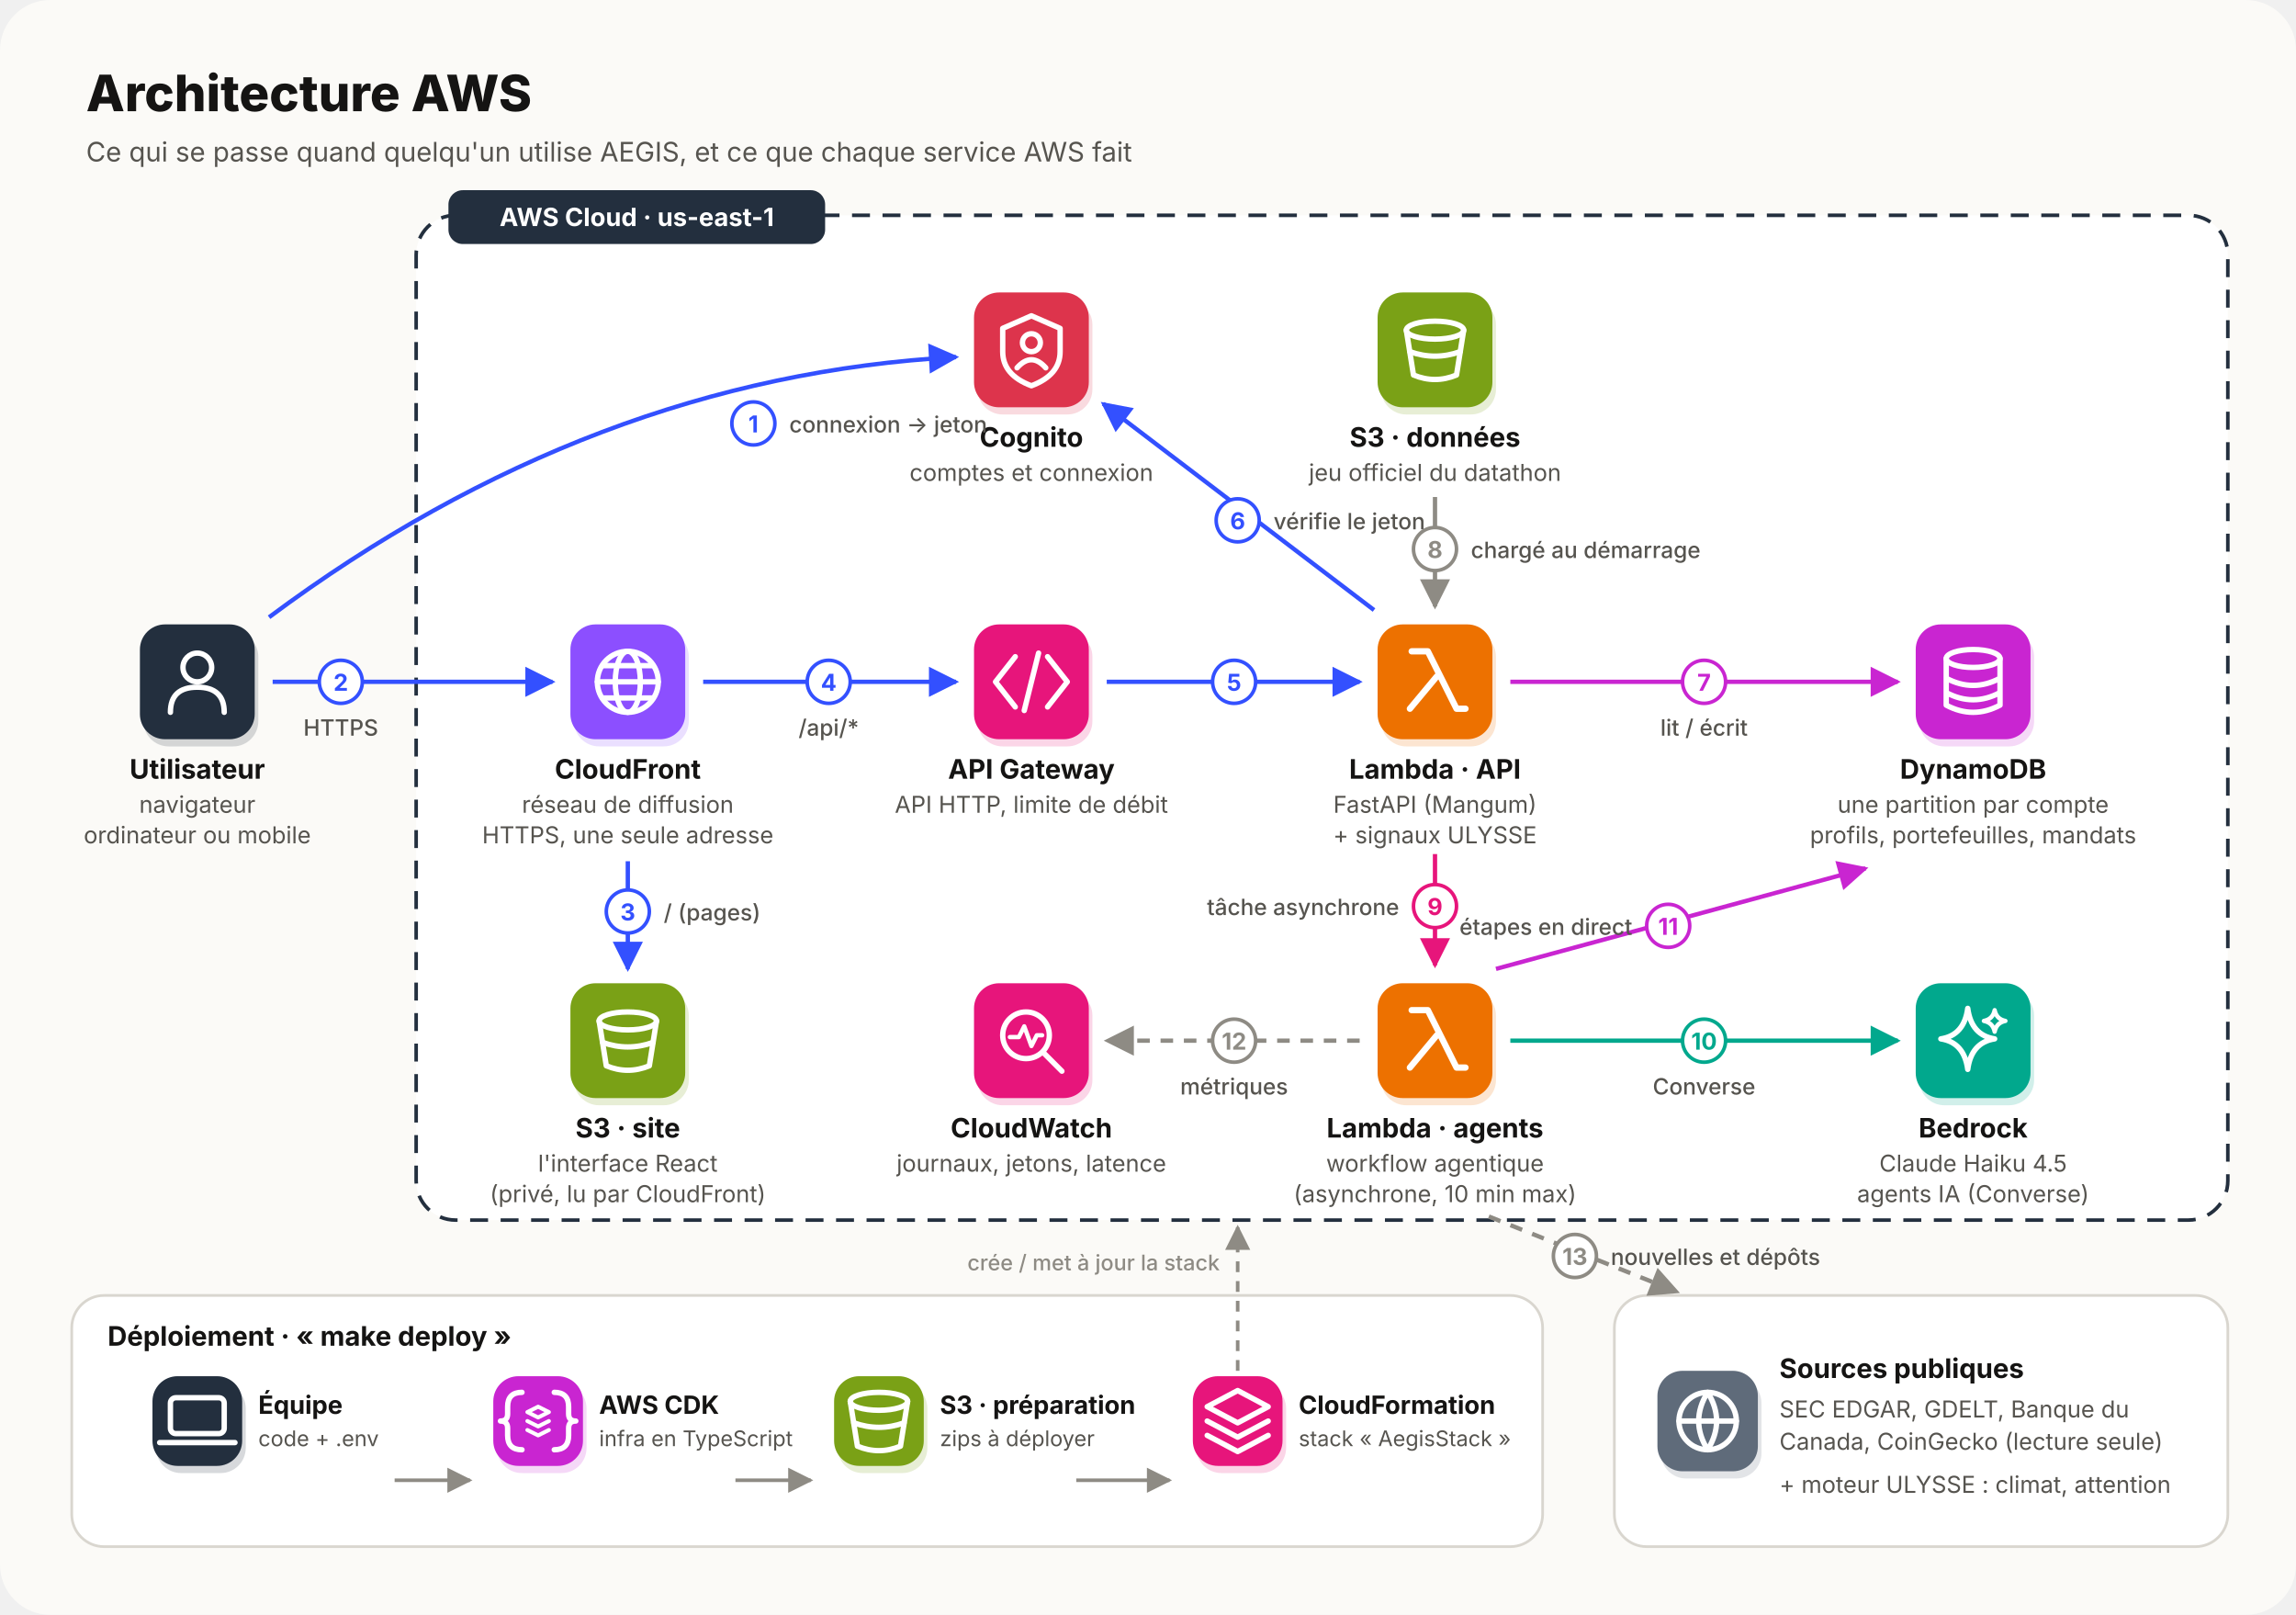
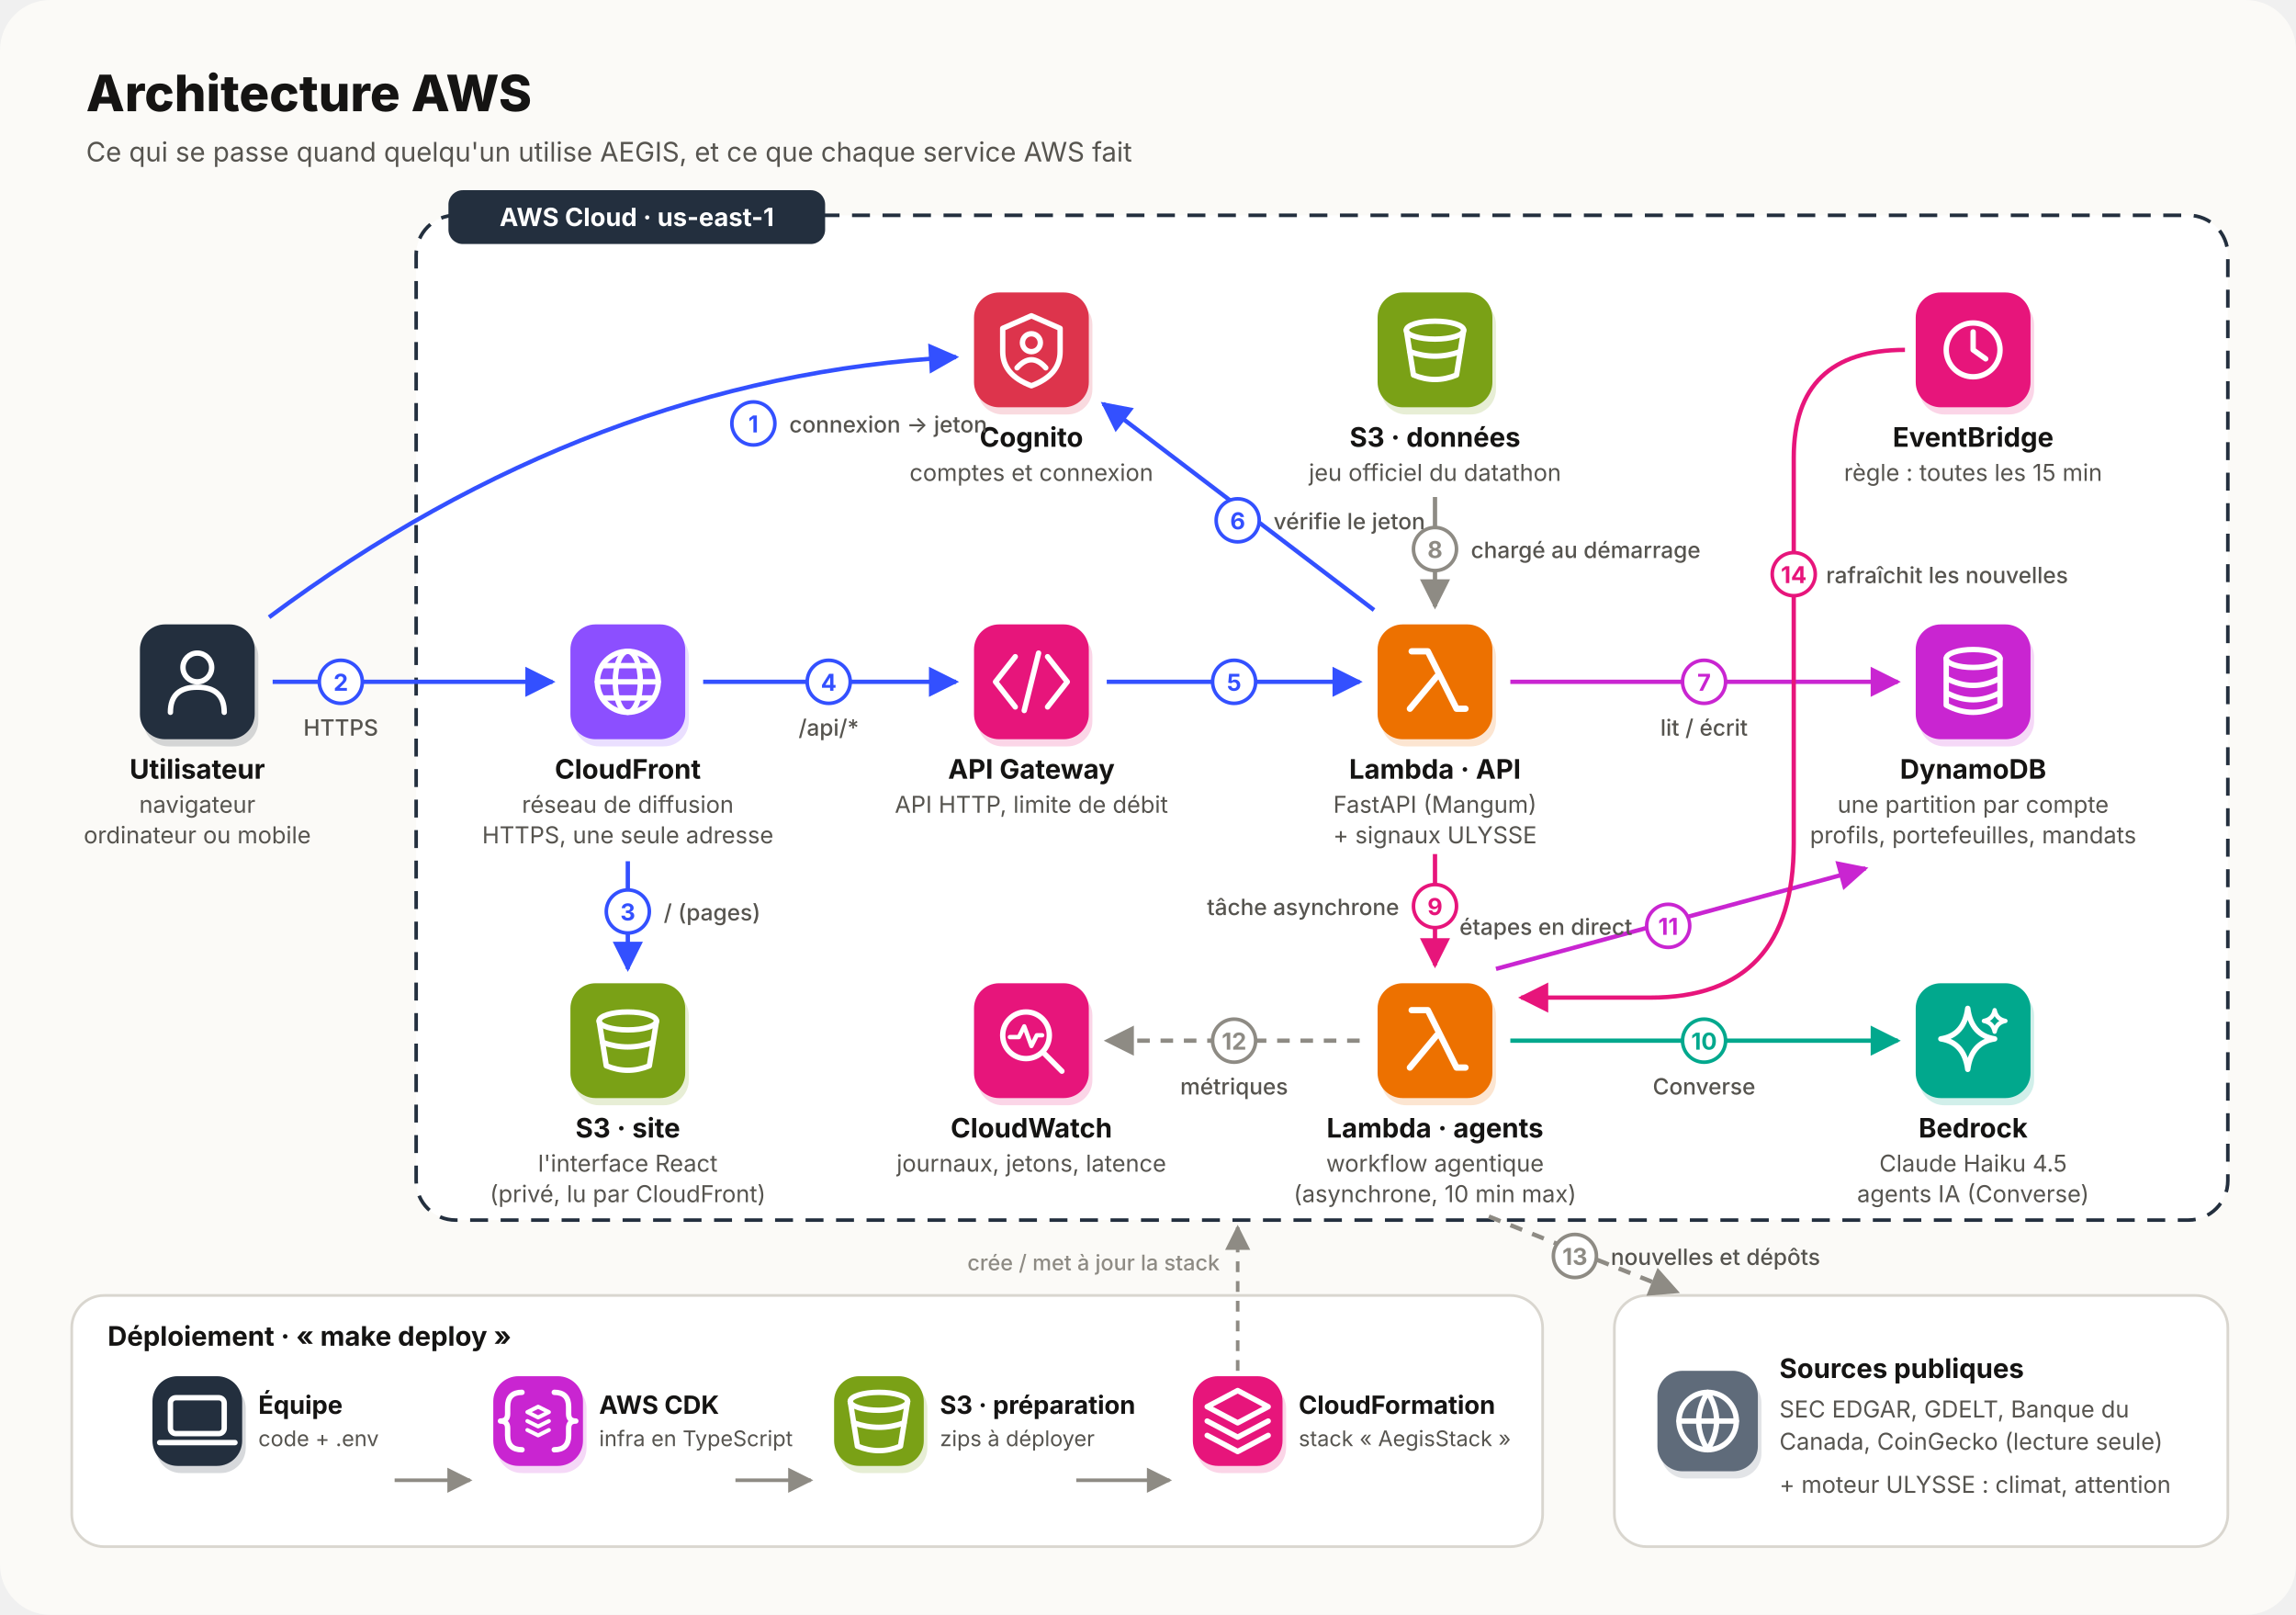
<svg xmlns="http://www.w3.org/2000/svg" viewBox="0 0 1280 900" width="1280" height="900">
  <defs>
    <marker id="arr-3350ff" viewBox="0 0 10 10" refX="9" refY="5" markerWidth="7" markerHeight="7" orient="auto-start-reverse">
      <path d="M0 0 L10 5 L0 10 z" fill="#3350ff" />
    </marker>
    <marker id="arr-8e8b84" viewBox="0 0 10 10" refX="9" refY="5" markerWidth="7" markerHeight="7" orient="auto-start-reverse">
      <path d="M0 0 L10 5 L0 10 z" fill="#8e8b84" />
    </marker>
    <marker id="arr-01A88D" viewBox="0 0 10 10" refX="9" refY="5" markerWidth="7" markerHeight="7" orient="auto-start-reverse">
      <path d="M0 0 L10 5 L0 10 z" fill="#01A88D" />
    </marker>
    <marker id="arr-E7157B" viewBox="0 0 10 10" refX="9" refY="5" markerWidth="7" markerHeight="7" orient="auto-start-reverse">
      <path d="M0 0 L10 5 L0 10 z" fill="#E7157B" />
    </marker>
    <marker id="arr-C925D1" viewBox="0 0 10 10" refX="9" refY="5" markerWidth="7" markerHeight="7" orient="auto-start-reverse">
      <path d="M0 0 L10 5 L0 10 z" fill="#C925D1" />
    </marker>
  </defs>
  <rect width="1280" height="900" rx="28" fill="#fbfaf7" />
  <text x="48" y="62" font-family="Inter, -apple-system, 'Segoe UI', Helvetica, Arial, sans-serif" font-size="28" font-weight="800" fill="#151413" text-anchor="start">Architecture AWS</text>
  <text x="48" y="90" font-family="Inter, -apple-system, 'Segoe UI', Helvetica, Arial, sans-serif" font-size="15" font-weight="400" fill="#56544f" text-anchor="start">Ce qui se passe quand quelqu'un utilise AEGIS, et ce que chaque service AWS fait</text>
  <rect x="232" y="120" width="1010" height="560" rx="22" fill="#fff" stroke="#232F3E" stroke-width="2" stroke-dasharray="10 7" />
  <rect x="250" y="106" width="210" height="30" rx="8" fill="#232F3E" />
  <text x="355" y="126" font-family="Inter, -apple-system, 'Segoe UI', Helvetica, Arial, sans-serif" font-size="14" font-weight="700" fill="#fff" text-anchor="middle">AWS Cloud · us-east-1</text>
  <rect x="80.0" y="352.0" width="64" height="64" rx="14" fill="#232F3E" opacity="0.18" />
  <rect x="78.0" y="348.0" width="64" height="64" rx="14" fill="#232F3E" />
  <circle cx="110" cy="372" r="8" stroke="#fff" stroke-width="3" fill="none" stroke-linecap="round" stroke-linejoin="round" />
  <path d="M95 397 Q95 383 110 383 Q125 383 125 397" stroke="#fff" stroke-width="3" fill="none" stroke-linecap="round" stroke-linejoin="round" />
  <text x="110" y="434" font-family="Inter, -apple-system, 'Segoe UI', Helvetica, Arial, sans-serif" font-size="15" font-weight="700" fill="#151413" text-anchor="middle">Utilisateur</text>
  <text x="110" y="453" font-family="Inter, -apple-system, 'Segoe UI', Helvetica, Arial, sans-serif" font-size="13" font-weight="400" fill="#56544f" text-anchor="middle">navigateur</text>
  <text x="110" y="470" font-family="Inter, -apple-system, 'Segoe UI', Helvetica, Arial, sans-serif" font-size="13" font-weight="400" fill="#56544f" text-anchor="middle">ordinateur ou mobile</text>
  <rect x="320.0" y="352.0" width="64" height="64" rx="14" fill="#8C4FFF" opacity="0.18" />
  <rect x="318.0" y="348.0" width="64" height="64" rx="14" fill="#8C4FFF" />
  <circle cx="350" cy="380" r="17" stroke="#fff" stroke-width="3" fill="none" stroke-linecap="round" stroke-linejoin="round" />
  <ellipse cx="350" cy="380" rx="7" ry="17" stroke="#fff" stroke-width="3" fill="none" stroke-linecap="round" stroke-linejoin="round" />
  <path d="M333 380 H367 M336 371 H364 M336 389 H364" stroke="#fff" stroke-width="3" fill="none" stroke-linecap="round" stroke-linejoin="round" />
  <text x="350" y="434" font-family="Inter, -apple-system, 'Segoe UI', Helvetica, Arial, sans-serif" font-size="15" font-weight="700" fill="#151413" text-anchor="middle">CloudFront</text>
  <text x="350" y="453" font-family="Inter, -apple-system, 'Segoe UI', Helvetica, Arial, sans-serif" font-size="13" font-weight="400" fill="#56544f" text-anchor="middle">réseau de diffusion</text>
  <text x="350" y="470" font-family="Inter, -apple-system, 'Segoe UI', Helvetica, Arial, sans-serif" font-size="13" font-weight="400" fill="#56544f" text-anchor="middle">HTTPS, une seule adresse</text>
  <rect x="320.0" y="552.0" width="64" height="64" rx="14" fill="#7AA116" opacity="0.18" />
  <rect x="318.0" y="548.0" width="64" height="64" rx="14" fill="#7AA116" />
  <ellipse cx="350" cy="569" rx="16" ry="5" stroke="#fff" stroke-width="3" fill="none" stroke-linecap="round" stroke-linejoin="round" />
  <path d="M334 569 L338 594 Q350 599 362 594 L366 569" stroke="#fff" stroke-width="3" fill="none" stroke-linecap="round" stroke-linejoin="round" />
  <path d="M336 581 Q350 586 364 581" stroke="#fff" stroke-width="3" fill="none" stroke-linecap="round" stroke-linejoin="round" />
  <text x="350" y="634" font-family="Inter, -apple-system, 'Segoe UI', Helvetica, Arial, sans-serif" font-size="15" font-weight="700" fill="#151413" text-anchor="middle">S3 · site</text>
  <text x="350" y="653" font-family="Inter, -apple-system, 'Segoe UI', Helvetica, Arial, sans-serif" font-size="13" font-weight="400" fill="#56544f" text-anchor="middle">l'interface React</text>
  <text x="350" y="670" font-family="Inter, -apple-system, 'Segoe UI', Helvetica, Arial, sans-serif" font-size="13" font-weight="400" fill="#56544f" text-anchor="middle">(privé, lu par CloudFront)</text>
  <rect x="545.0" y="352.0" width="64" height="64" rx="14" fill="#E7157B" opacity="0.18" />
  <rect x="543.0" y="348.0" width="64" height="64" rx="14" fill="#E7157B" />
  <path d="M566 366 L555 380 L566 394 M584 366 L595 380 L584 394 M579 364 L571 396" stroke="#fff" stroke-width="3" fill="none" stroke-linecap="round" stroke-linejoin="round" />
  <text x="575" y="434" font-family="Inter, -apple-system, 'Segoe UI', Helvetica, Arial, sans-serif" font-size="15" font-weight="700" fill="#151413" text-anchor="middle">API Gateway</text>
  <text x="575" y="453" font-family="Inter, -apple-system, 'Segoe UI', Helvetica, Arial, sans-serif" font-size="13" font-weight="400" fill="#56544f" text-anchor="middle">API HTTP, limite de débit</text>
  <rect x="770.0" y="352.0" width="64" height="64" rx="14" fill="#ED7100" opacity="0.18" />
  <rect x="768.0" y="348.0" width="64" height="64" rx="14" fill="#ED7100" />
  <path d="M787 363 H796 L812 395 H817 M801 377 L786 395" stroke="#fff" stroke-width="3.5" fill="none" stroke-linecap="round" stroke-linejoin="round" />
  <text x="800" y="434" font-family="Inter, -apple-system, 'Segoe UI', Helvetica, Arial, sans-serif" font-size="15" font-weight="700" fill="#151413" text-anchor="middle">Lambda · API</text>
  <text x="800" y="453" font-family="Inter, -apple-system, 'Segoe UI', Helvetica, Arial, sans-serif" font-size="13" font-weight="400" fill="#56544f" text-anchor="middle">FastAPI (Mangum)</text>
  <text x="800" y="470" font-family="Inter, -apple-system, 'Segoe UI', Helvetica, Arial, sans-serif" font-size="13" font-weight="400" fill="#56544f" text-anchor="middle">+ signaux ULYSSE</text>
  <rect x="1070.0" y="352.0" width="64" height="64" rx="14" fill="#C925D1" opacity="0.18" />
  <rect x="1068.0" y="348.0" width="64" height="64" rx="14" fill="#C925D1" />
  <ellipse cx="1100" cy="367" rx="15" ry="5" stroke="#fff" stroke-width="3" fill="none" stroke-linecap="round" stroke-linejoin="round" />
  <path d="M1085 367 V393 Q1100 401 1115 393 V367 M1085 378 Q1100 386 1115 378 M1085 386 Q1100 394 1115 386" stroke="#fff" stroke-width="3" fill="none" stroke-linecap="round" stroke-linejoin="round" />
  <text x="1100" y="434" font-family="Inter, -apple-system, 'Segoe UI', Helvetica, Arial, sans-serif" font-size="15" font-weight="700" fill="#151413" text-anchor="middle">DynamoDB</text>
  <text x="1100" y="453" font-family="Inter, -apple-system, 'Segoe UI', Helvetica, Arial, sans-serif" font-size="13" font-weight="400" fill="#56544f" text-anchor="middle">une partition par compte</text>
  <text x="1100" y="470" font-family="Inter, -apple-system, 'Segoe UI', Helvetica, Arial, sans-serif" font-size="13" font-weight="400" fill="#56544f" text-anchor="middle">profils, portefeuilles, mandats</text>
  <rect x="545.0" y="167.0" width="64" height="64" rx="14" fill="#DD344C" opacity="0.18" />
  <rect x="543.0" y="163.0" width="64" height="64" rx="14" fill="#DD344C" />
  <path d="M575 176 L591 183 V196 Q591 209 575 215 Q559 209 559 196 V183 Z" stroke="#fff" stroke-width="3" fill="none" stroke-linecap="round" stroke-linejoin="round" />
  <circle cx="575" cy="191" r="5" stroke="#fff" stroke-width="3" fill="none" stroke-linecap="round" stroke-linejoin="round" />
  <path d="M567 205 Q575 196 583 205" stroke="#fff" stroke-width="3" fill="none" stroke-linecap="round" stroke-linejoin="round" />
  <text x="575" y="249" font-family="Inter, -apple-system, 'Segoe UI', Helvetica, Arial, sans-serif" font-size="15" font-weight="700" fill="#151413" text-anchor="middle">Cognito</text>
  <text x="575" y="268" font-family="Inter, -apple-system, 'Segoe UI', Helvetica, Arial, sans-serif" font-size="13" font-weight="400" fill="#56544f" text-anchor="middle">comptes et connexion</text>
  <rect x="770.0" y="167.0" width="64" height="64" rx="14" fill="#7AA116" opacity="0.18" />
  <rect x="768.0" y="163.0" width="64" height="64" rx="14" fill="#7AA116" />
  <ellipse cx="800" cy="184" rx="16" ry="5" stroke="#fff" stroke-width="3" fill="none" stroke-linecap="round" stroke-linejoin="round" />
  <path d="M784 184 L788 209 Q800 214 812 209 L816 184" stroke="#fff" stroke-width="3" fill="none" stroke-linecap="round" stroke-linejoin="round" />
  <path d="M786 196 Q800 201 814 196" stroke="#fff" stroke-width="3" fill="none" stroke-linecap="round" stroke-linejoin="round" />
  <text x="800" y="249" font-family="Inter, -apple-system, 'Segoe UI', Helvetica, Arial, sans-serif" font-size="15" font-weight="700" fill="#151413" text-anchor="middle">S3 · données</text>
  <text x="800" y="268" font-family="Inter, -apple-system, 'Segoe UI', Helvetica, Arial, sans-serif" font-size="13" font-weight="400" fill="#56544f" text-anchor="middle">jeu officiel du datathon</text>
  <rect x="545.0" y="552.0" width="64" height="64" rx="14" fill="#E7157B" opacity="0.18" />
  <rect x="543.0" y="548.0" width="64" height="64" rx="14" fill="#E7157B" />
  <circle cx="572" cy="577" r="13" stroke="#fff" stroke-width="3" fill="none" stroke-linecap="round" stroke-linejoin="round" />
  <path d="M582 587 L592 597" stroke="#fff" stroke-width="3" fill="none" stroke-linecap="round" stroke-linejoin="round" />
  <path d="M563 578 H568 L571 572 L575 583 L578 577 H581" stroke="#fff" stroke-width="2.4" fill="none" stroke-linecap="round" stroke-linejoin="round" />
  <text x="575" y="634" font-family="Inter, -apple-system, 'Segoe UI', Helvetica, Arial, sans-serif" font-size="15" font-weight="700" fill="#151413" text-anchor="middle">CloudWatch</text>
  <text x="575" y="653" font-family="Inter, -apple-system, 'Segoe UI', Helvetica, Arial, sans-serif" font-size="13" font-weight="400" fill="#56544f" text-anchor="middle">journaux, jetons, latence</text>
  <rect x="770.0" y="552.0" width="64" height="64" rx="14" fill="#ED7100" opacity="0.18" />
  <rect x="768.0" y="548.0" width="64" height="64" rx="14" fill="#ED7100" />
  <path d="M787 563 H796 L812 595 H817 M801 577 L786 595" stroke="#fff" stroke-width="3.5" fill="none" stroke-linecap="round" stroke-linejoin="round" />
  <text x="800" y="634" font-family="Inter, -apple-system, 'Segoe UI', Helvetica, Arial, sans-serif" font-size="15" font-weight="700" fill="#151413" text-anchor="middle">Lambda · agents</text>
  <text x="800" y="653" font-family="Inter, -apple-system, 'Segoe UI', Helvetica, Arial, sans-serif" font-size="13" font-weight="400" fill="#56544f" text-anchor="middle">workflow agentique</text>
  <text x="800" y="670" font-family="Inter, -apple-system, 'Segoe UI', Helvetica, Arial, sans-serif" font-size="13" font-weight="400" fill="#56544f" text-anchor="middle">(asynchrone, 10 min max)</text>
  <rect x="1070.0" y="552.0" width="64" height="64" rx="14" fill="#01A88D" opacity="0.18" />
  <rect x="1068.0" y="548.0" width="64" height="64" rx="14" fill="#01A88D" />
  <path d="M1097 562 Q1099 577 1112 579 Q1099 581 1097 596 Q1095 581 1082 579 Q1095 577 1097 562 Z" stroke="#fff" stroke-width="3" fill="none" stroke-linecap="round" stroke-linejoin="round" />
  <path d="M1112 563 Q1113 568 1118 569 Q1113 570 1112 575 Q1111 570 1106 569 Q1111 568 1112 563 Z" stroke="#fff" stroke-width="2.4" fill="none" stroke-linecap="round" stroke-linejoin="round" />
  <text x="1100" y="634" font-family="Inter, -apple-system, 'Segoe UI', Helvetica, Arial, sans-serif" font-size="15" font-weight="700" fill="#151413" text-anchor="middle">Bedrock</text>
  <text x="1100" y="653" font-family="Inter, -apple-system, 'Segoe UI', Helvetica, Arial, sans-serif" font-size="13" font-weight="400" fill="#56544f" text-anchor="middle">Claude Haiku 4.5</text>
  <text x="1100" y="670" font-family="Inter, -apple-system, 'Segoe UI', Helvetica, Arial, sans-serif" font-size="13" font-weight="400" fill="#56544f" text-anchor="middle">agents IA (Converse)</text>
  <path d="M150 344 Q330 210 533 199" stroke="#3350ff" stroke-width="2.4" fill="none" marker-end="url(#arr-3350ff)" />
  <circle cx="420" cy="236" r="12" fill="#fff" stroke="#3350ff" stroke-width="2" />
  <text x="420" y="241" font-family="Inter, -apple-system, 'Segoe UI', Helvetica, Arial, sans-serif" font-size="13" font-weight="700" fill="#3350ff" text-anchor="middle">1</text>
  <text x="440" y="241" font-family="Inter, -apple-system, 'Segoe UI', Helvetica, Arial, sans-serif" font-size="12.5" font-weight="500" fill="#56544f" text-anchor="start">connexion → jeton</text>
  <path d="M152 380 L308 380" stroke="#3350ff" stroke-width="2.4" fill="none" marker-end="url(#arr-3350ff)" />
  <circle cx="190" cy="380" r="12" fill="#fff" stroke="#3350ff" stroke-width="2" />
  <text x="190" y="385" font-family="Inter, -apple-system, 'Segoe UI', Helvetica, Arial, sans-serif" font-size="13" font-weight="700" fill="#3350ff" text-anchor="middle">2</text>
  <text x="190" y="410" font-family="Inter, -apple-system, 'Segoe UI', Helvetica, Arial, sans-serif" font-size="12.5" font-weight="500" fill="#56544f" text-anchor="middle">HTTPS</text>
  <path d="M350 480 L350 540" stroke="#3350ff" stroke-width="2.4" fill="none" marker-end="url(#arr-3350ff)" />
  <circle cx="350" cy="508" r="12" fill="#fff" stroke="#3350ff" stroke-width="2" />
  <text x="350" y="513" font-family="Inter, -apple-system, 'Segoe UI', Helvetica, Arial, sans-serif" font-size="13" font-weight="700" fill="#3350ff" text-anchor="middle">3</text>
  <text x="370" y="513" font-family="Inter, -apple-system, 'Segoe UI', Helvetica, Arial, sans-serif" font-size="12.5" font-weight="500" fill="#56544f" text-anchor="start">/ (pages)</text>
  <path d="M392 380 L533 380" stroke="#3350ff" stroke-width="2.4" fill="none" marker-end="url(#arr-3350ff)" />
  <circle cx="462" cy="380" r="12" fill="#fff" stroke="#3350ff" stroke-width="2" />
  <text x="462" y="385" font-family="Inter, -apple-system, 'Segoe UI', Helvetica, Arial, sans-serif" font-size="13" font-weight="700" fill="#3350ff" text-anchor="middle">4</text>
  <text x="462" y="410" font-family="Inter, -apple-system, 'Segoe UI', Helvetica, Arial, sans-serif" font-size="12.5" font-weight="500" fill="#56544f" text-anchor="middle">/api/*</text>
  <path d="M617 380 L758 380" stroke="#3350ff" stroke-width="2.4" fill="none" marker-end="url(#arr-3350ff)" />
  <circle cx="688" cy="380" r="12" fill="#fff" stroke="#3350ff" stroke-width="2" />
  <text x="688" y="385" font-family="Inter, -apple-system, 'Segoe UI', Helvetica, Arial, sans-serif" font-size="13" font-weight="700" fill="#3350ff" text-anchor="middle">5</text>
  <path d="M766 340 L615 225" stroke="#3350ff" stroke-width="2.4" fill="none" marker-end="url(#arr-3350ff)" />
  <circle cx="690" cy="290" r="12" fill="#fff" stroke="#3350ff" stroke-width="2" />
  <text x="690" y="295" font-family="Inter, -apple-system, 'Segoe UI', Helvetica, Arial, sans-serif" font-size="13" font-weight="700" fill="#3350ff" text-anchor="middle">6</text>
  <text x="710" y="295" font-family="Inter, -apple-system, 'Segoe UI', Helvetica, Arial, sans-serif" font-size="12.5" font-weight="500" fill="#56544f" text-anchor="start">vérifie le jeton</text>
  <path d="M842 380 L1058 380" stroke="#C925D1" stroke-width="2.4" fill="none" marker-end="url(#arr-C925D1)" />
  <circle cx="950" cy="380" r="12" fill="#fff" stroke="#C925D1" stroke-width="2" />
  <text x="950" y="385" font-family="Inter, -apple-system, 'Segoe UI', Helvetica, Arial, sans-serif" font-size="13" font-weight="700" fill="#C925D1" text-anchor="middle">7</text>
  <text x="950" y="410" font-family="Inter, -apple-system, 'Segoe UI', Helvetica, Arial, sans-serif" font-size="12.5" font-weight="500" fill="#56544f" text-anchor="middle">lit / écrit</text>
  <path d="M800 277 L800 338" stroke="#8e8b84" stroke-width="2.4" fill="none" marker-end="url(#arr-8e8b84)" />
  <circle cx="800" cy="306" r="12" fill="#fff" stroke="#8e8b84" stroke-width="2" />
  <text x="800" y="311" font-family="Inter, -apple-system, 'Segoe UI', Helvetica, Arial, sans-serif" font-size="13" font-weight="700" fill="#8e8b84" text-anchor="middle">8</text>
  <text x="820" y="311" font-family="Inter, -apple-system, 'Segoe UI', Helvetica, Arial, sans-serif" font-size="12.5" font-weight="500" fill="#56544f" text-anchor="start">chargé au démarrage</text>
  <path d="M800 476 L800 538" stroke="#E7157B" stroke-width="2.4" fill="none" marker-end="url(#arr-E7157B)" />
  <circle cx="800" cy="505" r="12" fill="#fff" stroke="#E7157B" stroke-width="2" />
  <text x="800" y="510" font-family="Inter, -apple-system, 'Segoe UI', Helvetica, Arial, sans-serif" font-size="13" font-weight="700" fill="#E7157B" text-anchor="middle">9</text>
  <text x="780" y="510" font-family="Inter, -apple-system, 'Segoe UI', Helvetica, Arial, sans-serif" font-size="12.5" font-weight="500" fill="#56544f" text-anchor="end">tâche asynchrone</text>
  <path d="M842 580 L1058 580" stroke="#01A88D" stroke-width="2.4" fill="none" marker-end="url(#arr-01A88D)" />
  <circle cx="950" cy="580" r="12" fill="#fff" stroke="#01A88D" stroke-width="2" />
  <text x="950" y="585" font-family="Inter, -apple-system, 'Segoe UI', Helvetica, Arial, sans-serif" font-size="13" font-weight="700" fill="#01A88D" text-anchor="middle">10</text>
  <text x="950" y="610" font-family="Inter, -apple-system, 'Segoe UI', Helvetica, Arial, sans-serif" font-size="12.5" font-weight="500" fill="#56544f" text-anchor="middle">Converse</text>
  <path d="M834 540 L1040 484" stroke="#C925D1" stroke-width="2.4" fill="none" marker-end="url(#arr-C925D1)" />
  <circle cx="930" cy="516" r="12" fill="#fff" stroke="#C925D1" stroke-width="2" />
  <text x="930" y="521" font-family="Inter, -apple-system, 'Segoe UI', Helvetica, Arial, sans-serif" font-size="13" font-weight="700" fill="#C925D1" text-anchor="middle">11</text>
  <text x="910" y="521" font-family="Inter, -apple-system, 'Segoe UI', Helvetica, Arial, sans-serif" font-size="12.5" font-weight="500" fill="#56544f" text-anchor="end">étapes en direct</text>
  <path d="M758 580 L617 580" stroke="#8e8b84" stroke-width="2.4" fill="none" marker-end="url(#arr-8e8b84)" stroke-dasharray="7 6" />
  <circle cx="688" cy="580" r="12" fill="#fff" stroke="#8e8b84" stroke-width="2" />
  <text x="688" y="585" font-family="Inter, -apple-system, 'Segoe UI', Helvetica, Arial, sans-serif" font-size="13" font-weight="700" fill="#8e8b84" text-anchor="middle">12</text>
  <text x="688" y="610" font-family="Inter, -apple-system, 'Segoe UI', Helvetica, Arial, sans-serif" font-size="12.5" font-weight="500" fill="#56544f" text-anchor="middle">métriques</text>
  <rect x="900" y="722" width="342" height="140" rx="18" fill="#fff" stroke="#d9d6cf" stroke-width="1.5" />
  <rect x="926.0" y="768.0" width="56" height="56" rx="14" fill="#5f6b7a" opacity="0.18" />
  <rect x="924.0" y="764.0" width="56" height="56" rx="14" fill="#5f6b7a" />
  <circle cx="952" cy="792" r="16" stroke="#fff" stroke-width="3" fill="none" stroke-linecap="round" stroke-linejoin="round" />
  <path d="M936 792 H968 M952 776 Q962 792 952 808 Q942 792 952 776" stroke="#fff" stroke-width="3" fill="none" stroke-linecap="round" stroke-linejoin="round" />
  <text x="992" y="768" font-family="Inter, -apple-system, 'Segoe UI', Helvetica, Arial, sans-serif" font-size="15" font-weight="700" fill="#151413" text-anchor="start">Sources publiques</text>
  <text x="992" y="790" font-family="Inter, -apple-system, 'Segoe UI', Helvetica, Arial, sans-serif" font-size="13" font-weight="400" fill="#56544f" text-anchor="start">SEC EDGAR, GDELT, Banque du</text>
  <text x="992" y="808" font-family="Inter, -apple-system, 'Segoe UI', Helvetica, Arial, sans-serif" font-size="13" font-weight="400" fill="#56544f" text-anchor="start">Canada, CoinGecko (lecture seule)</text>
  <text x="992" y="832" font-family="Inter, -apple-system, 'Segoe UI', Helvetica, Arial, sans-serif" font-size="13" font-weight="400" fill="#56544f" text-anchor="start">+ moteur ULYSSE : climat, attention</text>
  <path d="M830 678 L935 720" stroke="#8e8b84" stroke-width="2.4" fill="none" marker-end="url(#arr-8e8b84)" stroke-dasharray="7 6" />
  <circle cx="878" cy="700" r="12" fill="#fff" stroke="#8e8b84" stroke-width="2" />
  <text x="878" y="705" font-family="Inter, -apple-system, 'Segoe UI', Helvetica, Arial, sans-serif" font-size="13" font-weight="700" fill="#8e8b84" text-anchor="middle">13</text>
  <text x="898" y="705" font-family="Inter, -apple-system, 'Segoe UI', Helvetica, Arial, sans-serif" font-size="12.5" font-weight="500" fill="#56544f" text-anchor="start">nouvelles et dépôts</text>
  <rect x="40" y="722" width="820" height="140" rx="18" fill="#fff" stroke="#d9d6cf" stroke-width="1.5" />
  <text x="60" y="750" font-family="Inter, -apple-system, 'Segoe UI', Helvetica, Arial, sans-serif" font-size="15" font-weight="700" fill="#151413" text-anchor="start">Déploiement · « make deploy »</text>
  <rect x="87.0" y="771.0" width="50" height="50" rx="14" fill="#232F3E" opacity="0.18" />
  <rect x="85.0" y="767.0" width="50" height="50" rx="14" fill="#232F3E" />
  <rect x="95" y="779" width="30" height="20" rx="3" stroke="#fff" stroke-width="3" fill="none" stroke-linecap="round" stroke-linejoin="round" />
  <path d="M89 804 H131" stroke="#fff" stroke-width="3" fill="none" stroke-linecap="round" stroke-linejoin="round" />
  <text x="144" y="788" font-family="Inter, -apple-system, 'Segoe UI', Helvetica, Arial, sans-serif" font-size="14" font-weight="700" fill="#151413" text-anchor="start">Équipe</text>
  <text x="144" y="806" font-family="Inter, -apple-system, 'Segoe UI', Helvetica, Arial, sans-serif" font-size="12" font-weight="400" fill="#56544f" text-anchor="start">code + .env</text>
  <rect x="277.0" y="771.0" width="50" height="50" rx="14" fill="#C925D1" opacity="0.18" />
  <rect x="275.0" y="767.0" width="50" height="50" rx="14" fill="#C925D1" />
  <path d="M291 776 Q283 776 283 784 V788 Q283 792 279 792 Q283 792 283 796 V800 Q283 808 291 808 M309 776 Q317 776 317 784 V788 Q317 792 321 792 Q317 792 317 796 V800 Q317 808 309 808" stroke="#fff" stroke-width="3" fill="none" stroke-linecap="round" stroke-linejoin="round" />
  <path d="M294 797 L300 800 L306 797 M294 792 L300 795 L306 792 M300 784 L294 787 L300 790 L306 787 Z" stroke="#fff" stroke-width="2.2" fill="none" stroke-linecap="round" stroke-linejoin="round" />
  <text x="334" y="788" font-family="Inter, -apple-system, 'Segoe UI', Helvetica, Arial, sans-serif" font-size="14" font-weight="700" fill="#151413" text-anchor="start">AWS CDK</text>
  <text x="334" y="806" font-family="Inter, -apple-system, 'Segoe UI', Helvetica, Arial, sans-serif" font-size="12" font-weight="400" fill="#56544f" text-anchor="start">infra en TypeScript</text>
  <rect x="467.0" y="771.0" width="50" height="50" rx="14" fill="#7AA116" opacity="0.18" />
  <rect x="465.0" y="767.0" width="50" height="50" rx="14" fill="#7AA116" />
  <ellipse cx="490" cy="781" rx="16" ry="5" stroke="#fff" stroke-width="3" fill="none" stroke-linecap="round" stroke-linejoin="round" />
  <path d="M474 781 L478 806 Q490 811 502 806 L506 781" stroke="#fff" stroke-width="3" fill="none" stroke-linecap="round" stroke-linejoin="round" />
  <path d="M476 793 Q490 798 504 793" stroke="#fff" stroke-width="3" fill="none" stroke-linecap="round" stroke-linejoin="round" />
  <text x="524" y="788" font-family="Inter, -apple-system, 'Segoe UI', Helvetica, Arial, sans-serif" font-size="14" font-weight="700" fill="#151413" text-anchor="start">S3 · préparation</text>
  <text x="524" y="806" font-family="Inter, -apple-system, 'Segoe UI', Helvetica, Arial, sans-serif" font-size="12" font-weight="400" fill="#56544f" text-anchor="start">zips à déployer</text>
  <rect x="667.0" y="771.0" width="50" height="50" rx="14" fill="#E7157B" opacity="0.18" />
  <rect x="665.0" y="767.0" width="50" height="50" rx="14" fill="#E7157B" />
  <path d="M690 775 L707 784 L690 793 L673 784 Z" stroke="#fff" stroke-width="3" fill="none" stroke-linecap="round" stroke-linejoin="round" />
  <path d="M673 792 L690 801 L707 792 M673 800 L690 809 L707 800" stroke="#fff" stroke-width="3" fill="none" stroke-linecap="round" stroke-linejoin="round" />
  <text x="724" y="788" font-family="Inter, -apple-system, 'Segoe UI', Helvetica, Arial, sans-serif" font-size="14" font-weight="700" fill="#151413" text-anchor="start">CloudFormation</text>
  <text x="724" y="806" font-family="Inter, -apple-system, 'Segoe UI', Helvetica, Arial, sans-serif" font-size="12" font-weight="400" fill="#56544f" text-anchor="start">stack « AegisStack »</text>
  <path d="M220 825 L262 825" stroke="#8e8b84" stroke-width="2" fill="none" marker-end="url(#arr-8e8b84)" />
  <path d="M410 825 L452 825" stroke="#8e8b84" stroke-width="2" fill="none" marker-end="url(#arr-8e8b84)" />
  <path d="M600 825 L652 825" stroke="#8e8b84" stroke-width="2" fill="none" marker-end="url(#arr-8e8b84)" />
  <path d="M690 764 L690 684" stroke="#8e8b84" stroke-width="2" fill="none" stroke-dasharray="6 5" marker-end="url(#arr-8e8b84)" />
  <text x="680" y="708" font-family="Inter, -apple-system, 'Segoe UI', Helvetica, Arial, sans-serif" font-size="12" font-weight="500" fill="#8e8b84" text-anchor="end">crée / met à jour la stack</text>
+   <rect x="1070.0" y="167.0" width="64" height="64" rx="14" fill="#E7157B" opacity="0.18" />
+   <rect x="1068.0" y="163.0" width="64" height="64" rx="14" fill="#E7157B" />
+   <circle cx="1100" cy="195" r="15" stroke="#fff" stroke-width="3" fill="none" stroke-linecap="round" stroke-linejoin="round" />
+   <path d="M1100 185 V195 L1107 200" stroke="#fff" stroke-width="3" fill="none" stroke-linecap="round" stroke-linejoin="round" />
+   <text x="1100" y="249" font-family="Inter, -apple-system, 'Segoe UI', Helvetica, Arial, sans-serif" font-size="15" font-weight="700" fill="#151413" text-anchor="middle">EventBridge</text>
+   <text x="1100" y="268" font-family="Inter, -apple-system, 'Segoe UI', Helvetica, Arial, sans-serif" font-size="13" font-weight="400" fill="#56544f" text-anchor="middle">règle : toutes les 15 min</text>
+   <path d="M1062 195 Q1000 195 1000 255 L1000 470 Q1000 556 920 556 L848 556" stroke="#E7157B" stroke-width="2.4" fill="none" marker-end="url(#arr-E7157B)" />
+   <circle cx="1000" cy="320" r="12" fill="#fff" stroke="#E7157B" stroke-width="2" />
+   <text x="1000" y="325" font-family="Inter, -apple-system, 'Segoe UI', Helvetica, Arial, sans-serif" font-size="13" font-weight="700" fill="#E7157B" text-anchor="middle">14</text>
+   <text x="1018" y="325" font-family="Inter, -apple-system, 'Segoe UI', Helvetica, Arial, sans-serif" font-size="12.5" font-weight="500" fill="#56544f" text-anchor="start">rafraîchit les nouvelles</text>
</svg>
